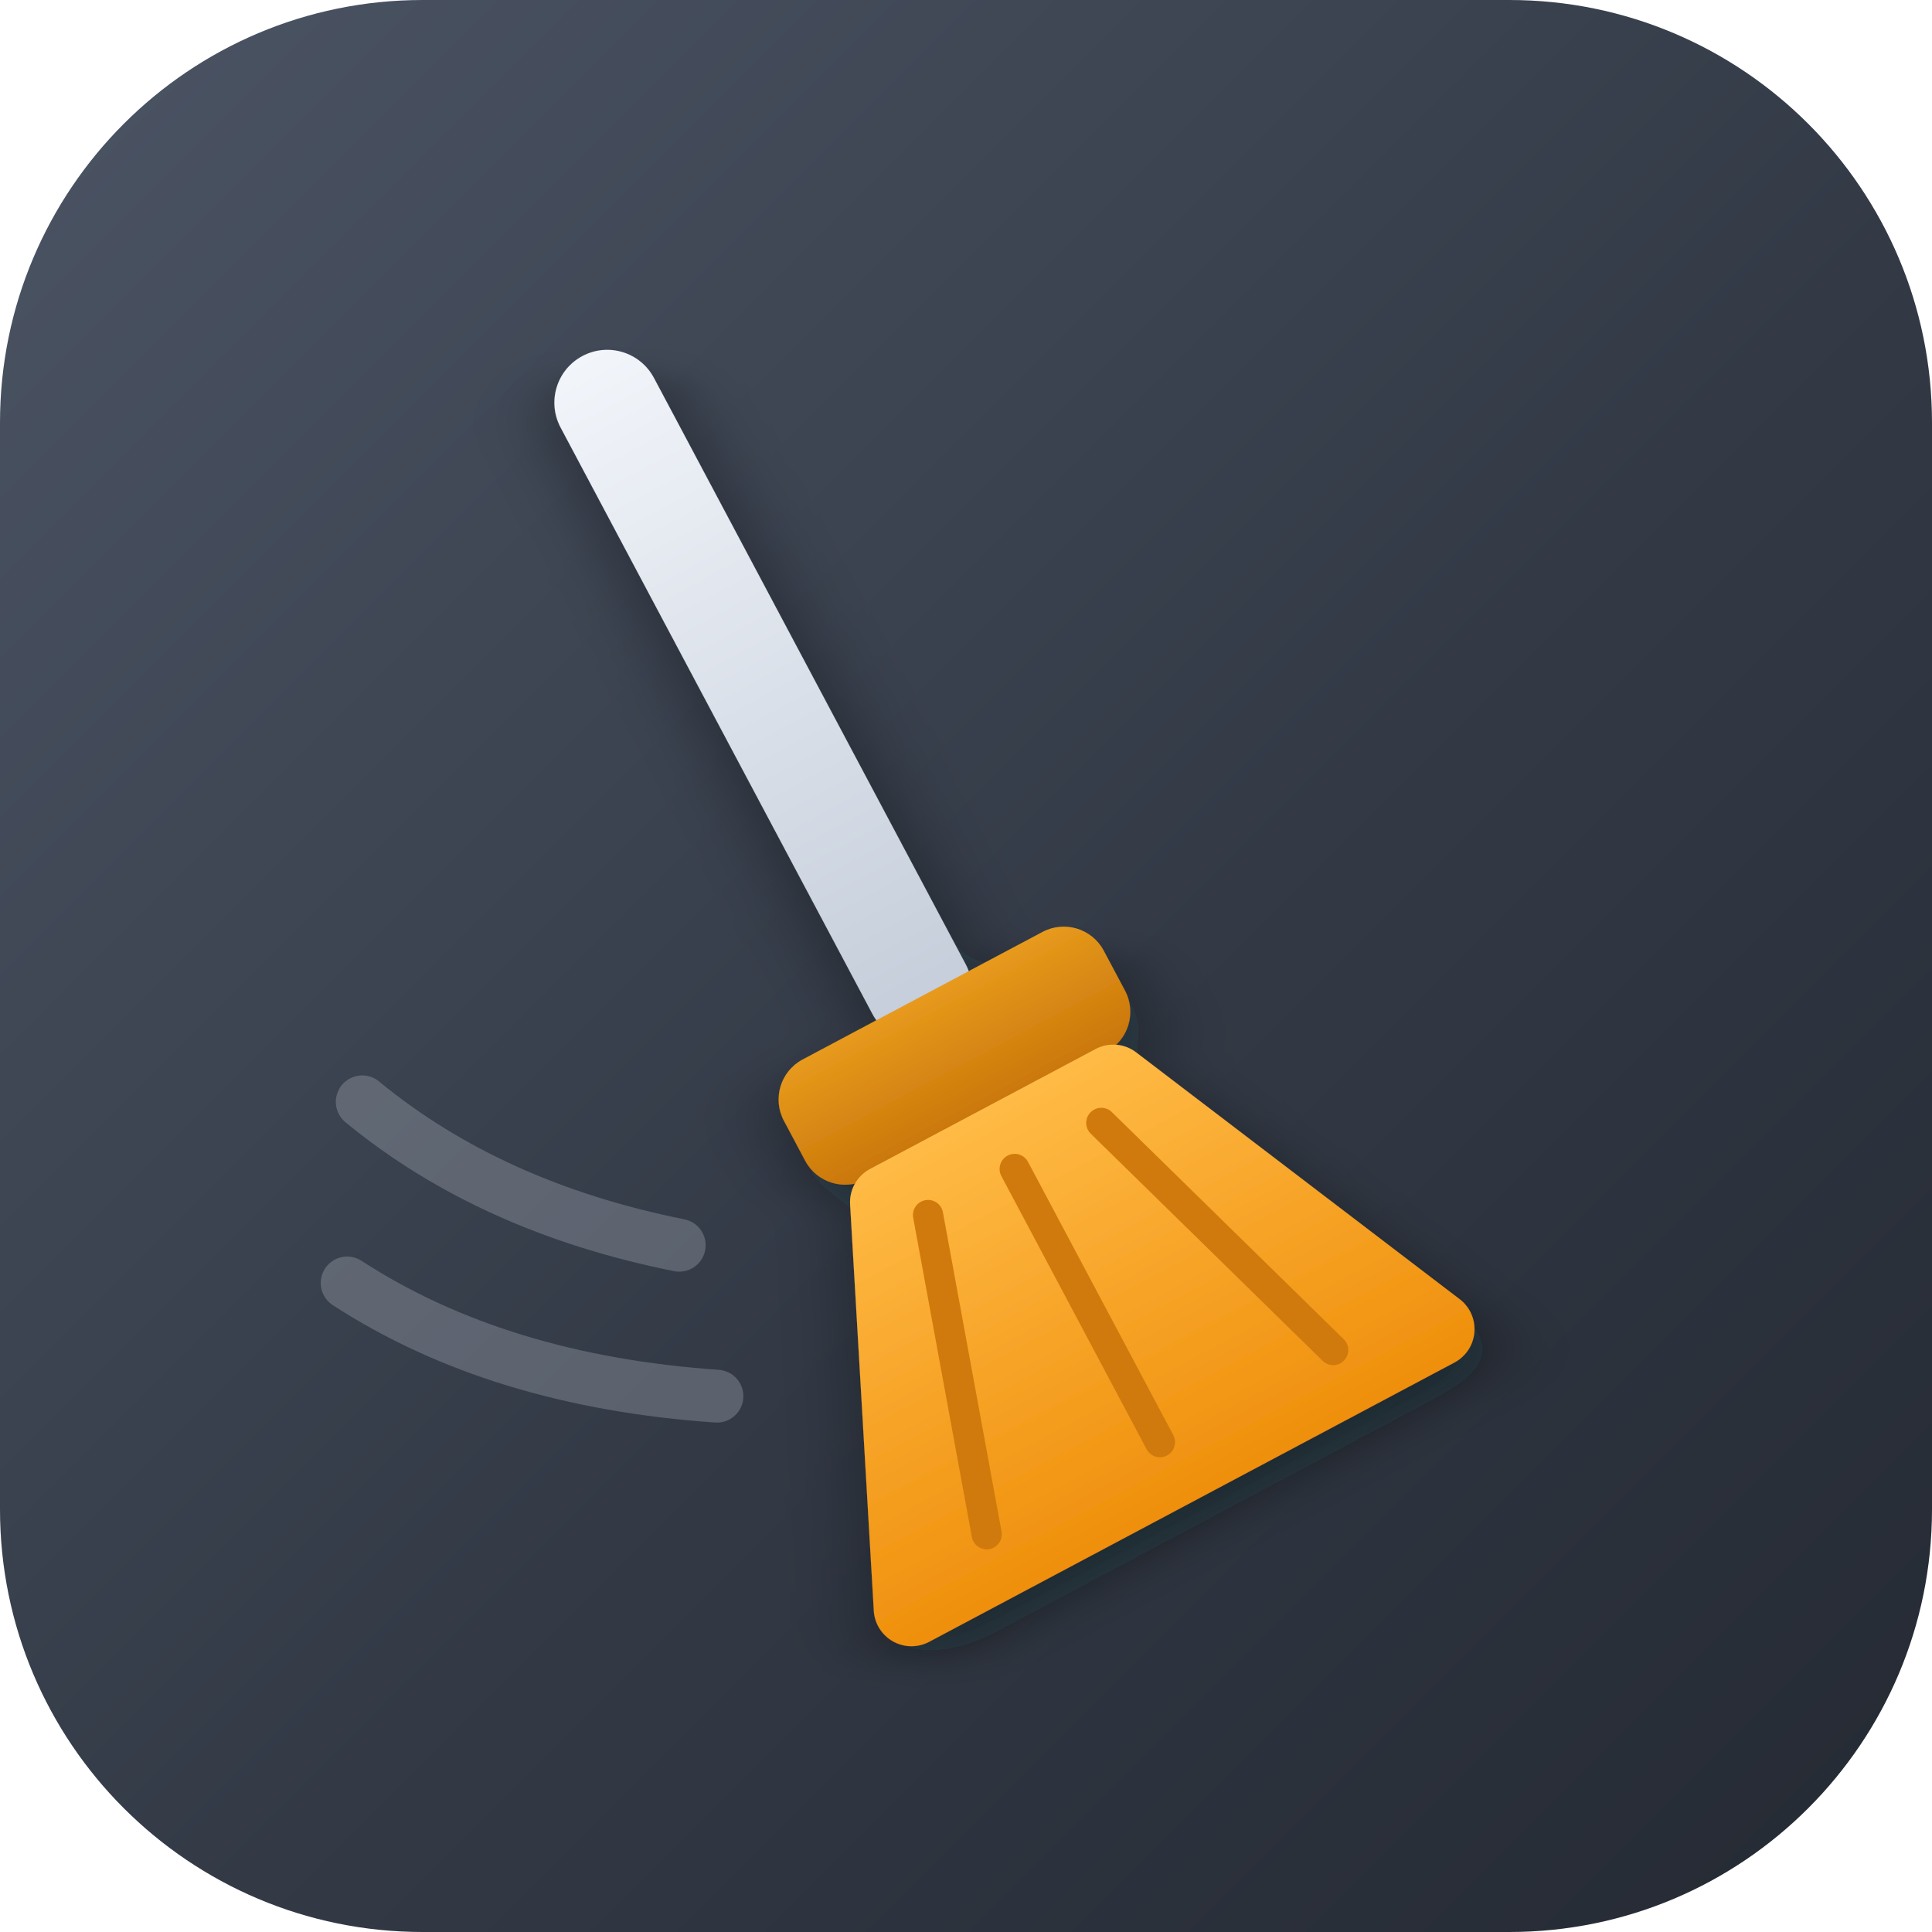
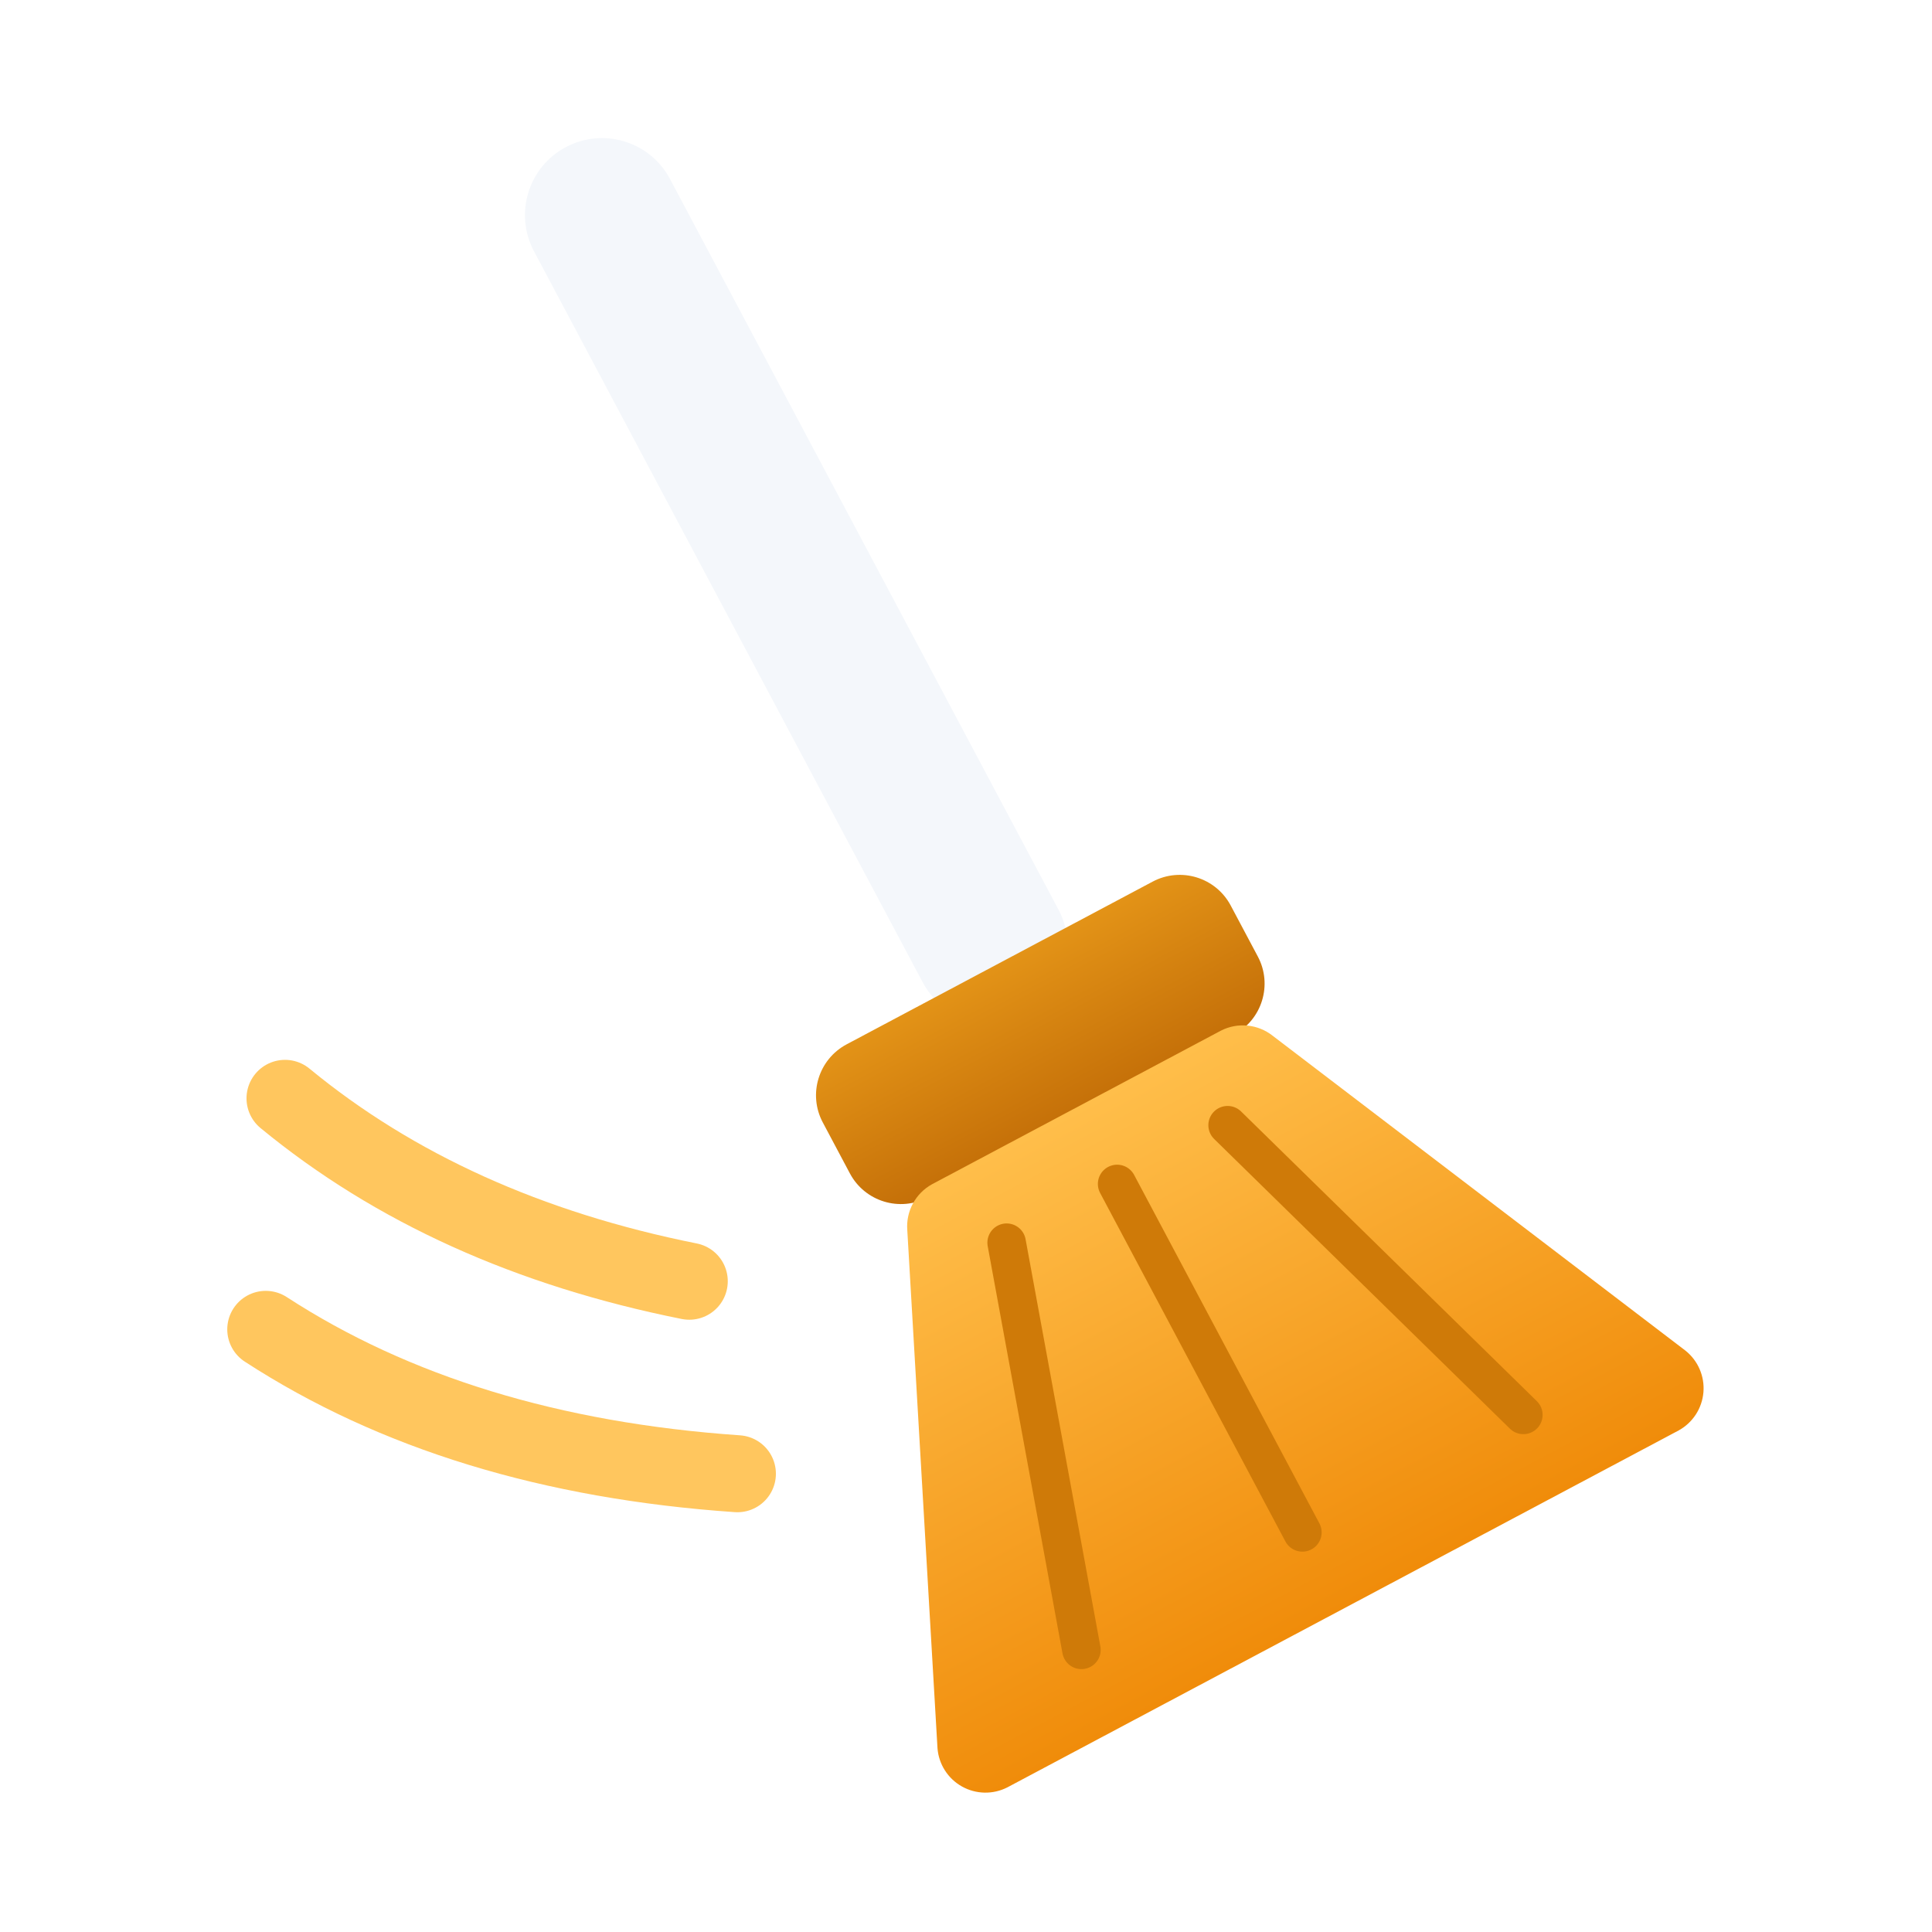
<svg xmlns="http://www.w3.org/2000/svg" width="512" height="512" viewBox="0 0 512 512">
  <defs>
-     <linearGradient id="ground" x1="0" y1="0" x2="1" y2="1">
-       <stop offset="0" stop-color="#4c5565" />
-       <stop offset="0.55" stop-color="#333a46" />
-       <stop offset="1" stop-color="#242932" />
+     <linearGradient id="amber" x1="0" y1="0" x2="0" y2="1">
+       <stop offset="0" stop-color="#ffbe4a" />
+       <stop offset="1" stop-color="#f08c0a" />
    </linearGradient>
-     <linearGradient id="light" x1="0" y1="0" x2="0" y2="1">
-       <stop offset="0" stop-color="#f2f5fa" />
-       <stop offset="1" stop-color="#c3ccd9" />
+     <linearGradient id="amberDim" x1="0" y1="0" x2="0" y2="1">
+       <stop offset="0" stop-color="#e39317" />
+       <stop offset="1" stop-color="#c46f08" />
    </linearGradient>
-     <linearGradient id="accent" x1="0" y1="0" x2="0" y2="1">
-       <stop offset="0" stop-color="#ffbb46" />
-       <stop offset="1" stop-color="#ef8f0c" />
-     </linearGradient>
-     <linearGradient id="accentDim" x1="0" y1="0" x2="0" y2="1">
-       <stop offset="0" stop-color="#e79a1c" />
-       <stop offset="1" stop-color="#c9760a" />
-     </linearGradient>
-     <filter id="lift" x="-30%" y="-30%" width="160%" height="160%">
-       <feDropShadow dx="0" dy="6" stdDeviation="9" flood-color="#11141a" flood-opacity="0.42" />
-     </filter>
  </defs>
-   <rect width="512" height="512" rx="112" fill="url(#ground)" />
-   <g stroke="#e8edf5" stroke-width="14" stroke-linecap="round" fill="none" opacity="0.22">
-     <path d="M96 292 q34 28 84 38" />
-     <path d="M92 340 q40 26 98 30" />
-   </g>
-   <g filter="url(#lift)" transform="translate(-4 -22) rotate(-28 256 300)">
-     <rect x="242" y="92" width="28" height="204" rx="14" fill="url(#light)" />
-     <rect x="208" y="284" width="96" height="36" rx="12" fill="url(#accentDim)" />
-     <path d="M222 318 h68 a10 10 0 0 1 9 6 l45 98 a10 10 0 0 1 -9 14 h-158 a10 10 0 0 1 -9 -14 l45 -98 a10 10 0 0 1 9 -6 Z" fill="url(#accent)" />
-     <g stroke="#d07a0a" stroke-width="8" stroke-linecap="round">
-       <path d="M230 336 L204 418" />
-       <path d="M256 336 L256 418" />
-       <path d="M282 336 L308 418" />
+   <g transform="translate(256 256) scale(1.2754) translate(-237.5 -264.5)">
+     <g stroke="#ffc65e" stroke-width="16" stroke-linecap="round" fill="none">
+       <path d="M96 292 q34 28 84 38" />
+       <path d="M92 340 q40 26 98 30" />
+     </g>
+     <g transform="translate(-4 -22) rotate(-28 256 300)">
+       <rect x="240" y="92" width="32" height="204" rx="16" fill="#f4f7fb" />
+       <rect x="208" y="284" width="96" height="36" rx="12" fill="url(#amberDim)" />
+       <path d="M222 318 h68 a10 10 0 0 1 9 6 l45 98 a10 10 0 0 1 -9 14 h-158 a10 10 0 0 1 -9 -14 l45 -98 a10 10 0 0 1 9 -6 Z" fill="url(#amber)" />
+       <g stroke="#cf7a08" stroke-width="8" stroke-linecap="round">
+         <path d="M230 336 L204 418" />
+         <path d="M256 336 L256 418" />
+         <path d="M282 336 L308 418" />
+       </g>
    </g>
  </g>
</svg>
